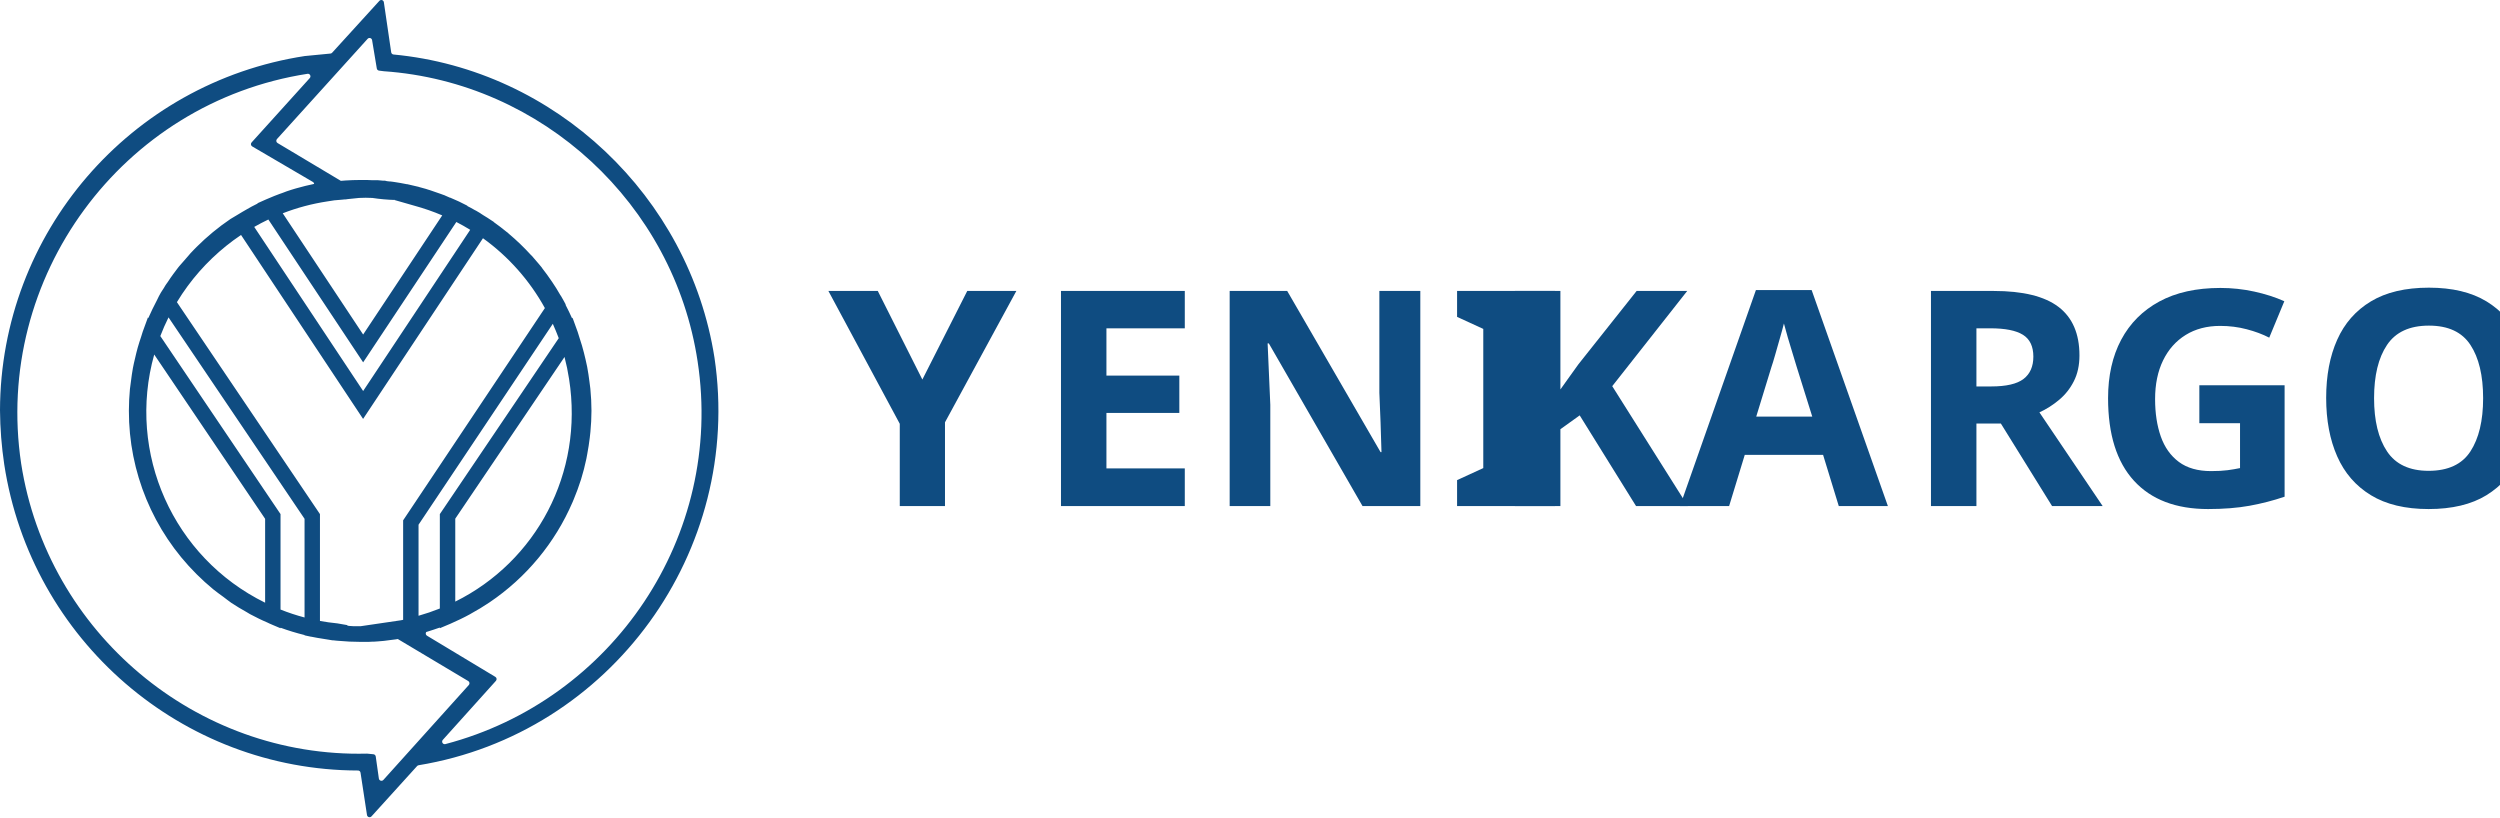
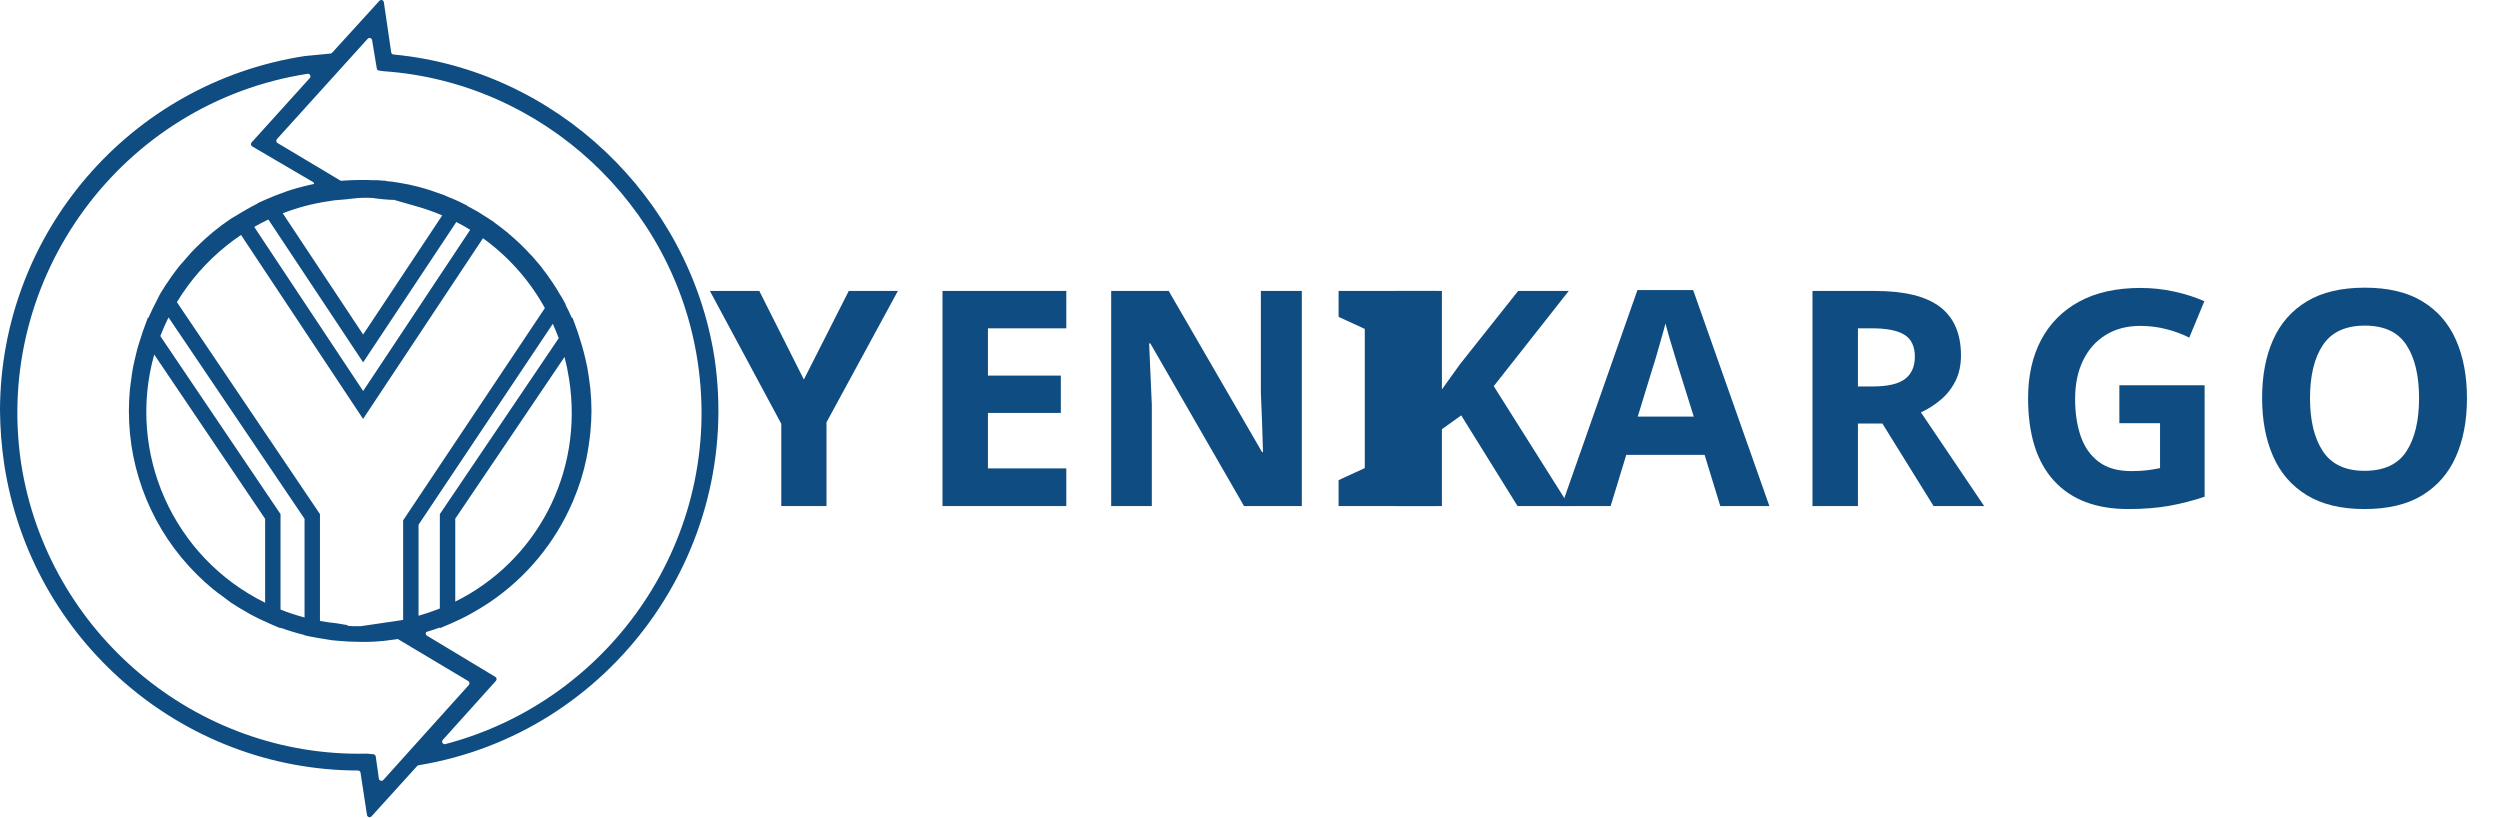
<svg xmlns="http://www.w3.org/2000/svg" viewBox="0 0 843.95 275.89">
  <defs>
    <style>.cls-1,.cls-2{fill:#0f4c81;}.cls-2{font-size:101.69px;font-family:Kanit-Bold, Kanit;font-weight:700;}.cls-3{letter-spacing:-0.02em;}.cls-4{letter-spacing:-0.04em;}.cls-5{letter-spacing:0em;}.cls-6{letter-spacing:-0.01em;}</style>
  </defs>
  <g id="Layer_2" data-name="Layer 2">
    <g id="Layer_1-2" data-name="Layer 1">
      <path class="cls-1" d="M125.4,275.6l15.41-17a.88.88,0,0,1,.5-.27c64.92-10.7,109.59-72.27,99.89-137.54C232.68,66.23,187.35,23.54,132.84,18.4a.87.87,0,0,1-.78-.74L129.58.74a.87.87,0,0,0-1.51-.45L112.12,17.8a.84.84,0,0,1-.56.28c-2.73.28-5.48.55-8.48.82H103A121.34,121.34,0,0,0,0,138.51a130.61,130.61,0,0,0,1.43,18.27C10.52,216.19,61.52,260,120.86,260.11a.85.85,0,0,1,.85.74l2.18,14.3A.88.88,0,0,0,125.4,275.6ZM124.1,13.11a.87.87,0,0,1,1.51.44l1.59,9.57a.88.88,0,0,0,.75.72l1.64.21C183,27.76,227.5,68.86,235.5,122c9,59-28.73,114.37-85.14,129.19a.87.87,0,0,1-.87-1.43l17.93-19.93a.87.87,0,0,0-.2-1.33L144.14,214.6a.86.86,0,0,1-.26-1.24c1.55-.46,3.09-1,4.6-1.51v.22l3.62-1.53c2.25-1,4.41-2,6.54-3.18l.42-.25c2.1-1.14,4.13-2.38,6.09-3.7l.13-.08a78,78,0,0,0,28-33.81c.14-.33.29-.66.42-1,.88-2.13,1.69-4.29,2.39-6.51,0-.08.05-.16.08-.25.7-2.25,1.28-4.54,1.77-6.86.12-.57.22-1.15.32-1.72.34-1.78.61-3.57.83-5.37.08-.68.16-1.36.22-2,.22-2.35.36-4.73.36-7.14s-.14-5-.38-7.47c-.07-.77-.2-1.51-.29-2.27-.22-1.7-.46-3.4-.78-5.08-.16-.85-.36-1.68-.55-2.51-.36-1.58-.76-3.14-1.21-4.69-.24-.82-.5-1.63-.77-2.44s-.42-1.45-.68-2.17l-1.74-4.8-.15.22c-.68-1.55-1.43-3.07-2.21-4.57l.07-.09-.75-1.38c-.27-.48-.53-1-.81-1.43l-.29-.42c-.86-1.5-1.77-3-2.72-4.37-.08-.12-.15-.23-.23-.33q-1.47-2.19-3.08-4.24l-.26-.39-.83-1-.29-.34c-.42-.51-.86-1-1.29-1.5l-.86-1-.34-.32a77.84,77.84,0,0,0-7.47-7.18l-.38-.36-.32-.23q-2.12-1.73-4.35-3.32l0-.06-2.18-1.43c-.42-.28-.86-.52-1.29-.79l-.82-.53-.4-.28,0,0h0c-.45-.27-.9-.54-1.36-.8h0l-.3-.14c-.48-.28-1-.54-1.45-.81l-.4-.21-.15-.07c-.21-.12-.41-.24-.63-.34l.05-.08L155,68.06l-.22-.1-.9-.4-1-.44c-.3-.13-.59-.27-.89-.39l-.11,0L150.22,66l-.22-.11-.23-.07c-.36-.15-.73-.27-1.1-.4-1.2-.45-2.42-.87-3.64-1.26l-.42-.12-.83-.27c-.72-.21-1.45-.41-2.18-.6l-.27-.09L141,63c-1.15-.3-2.31-.57-3.47-.81l-.13,0-.4-.07c-1.19-.24-2.4-.46-3.61-.64l-.87-.13-.8-.1h0l-.3,0-.84-.1L130,61l-.38,0h0l-.19,0-1.93-.17H127l-.22,0c-.18,0-.35,0-.52,0l-.51,0h-.18l-1.77-.07h-.42l-1.81,0c-1.69,0-3.37.07-5,.17l-1.22.1-.32,0L93.69,48.28a.87.87,0,0,1-.2-1.33Zm-7,197.89-3.22-.56c-2-.19-3.94-.47-5.87-.82V173.55L59.72,102c1.13-1.86,2.34-3.69,3.65-5.46a73.07,73.07,0,0,1,18-17.22l41.2,62.1,40.47-61A71.75,71.75,0,0,1,183.94,104l-47.41,71-.44.65v33.59l-.79.16-13.59,2-2.27,0c-.56-.06-1.12-.1-1.68-.11l-.4-.09A.72.72,0,0,0,117.11,211Zm-22.4-37.45-40.58-60.1c.82-2.14,1.74-4.25,2.77-6.31l45.92,68v33.31a70.63,70.63,0,0,1-8.11-2.68Zm-5.2,29.91a71.79,71.79,0,0,1-37.44-83.78l37.44,55.46ZM116.7,67.32l.62-.1,3.88-.4a39.74,39.74,0,0,1,4.5,0,62.44,62.44,0,0,0,7.43.68l-.37-.1a2,2,0,0,0,.35.06l.18.05h-.16l6.74,1.93a73.26,73.26,0,0,1,9.42,3.27l-26.7,40.22L95.45,72a71,71,0,0,1,15-4,35.84,35.84,0,0,1,4.85-.58l1.13-.11A.7.7,0,0,0,116.7,67.32Zm5.89,55,31.46-47.38q2.4,1.23,4.68,2.64L122.59,132,85.82,76.6c1.56-.89,3.15-1.73,4.77-2.5Zm26.34,50.57-.45.66v31.87a73.21,73.21,0,0,1-7.19,2.45V177.13l45.33-67.82q1.06,2.39,2,4.85Zm41.64-52.38a72.64,72.64,0,0,1,1.54,7.44c5,31.89-11.19,61.63-38.42,75.14v-28ZM127.9,262.84l-1.06-7.48a.88.88,0,0,0-.78-.74l-2.13-.21h-.09C66.2,255.81,16,213.57,7.14,156.49-2.28,93.7,41.1,34.61,103.9,24.9h0a.87.87,0,0,1,.68,1.45L84.93,48.09a.87.87,0,0,0,.2,1.33l20.49,12a.84.84,0,0,1,.42.7l-.15,0q-2.85.59-5.64,1.39l-.65.18-1.41.43c-.94.29-1.88.62-2.81,1l-1,.35c-.61.22-1.2.46-1.8.69s-1.24.51-1.86.78c-.34.14-.68.27-1,.42l-2.8,1.25.06.1-.51.25c-1,.51-2,1-3,1.61s-2.28,1.27-3.39,2L77.8,73.93l0,0a78.84,78.84,0,0,0-11.45,9.45h0l-.66.67c-.44.44-.87.89-1.36,1.42l-.64.75c-.65.71-1.28,1.44-1.9,2.18-.32.38-.65.76-1,1.14l-.32.37,0,0h0c-.1.14-.22.27-.33.41l0,0-.47.62-.43.58-.82,1.09,0,0-.25.36,0,0-.32.44,0,0-.27.38,0,0-.46.69c-.32.48-.65,1-1,1.44s-.51.84-.77,1.25l-.82,1.26,0,0c-.08.14-.17.28-.26.42h0l-.55,1a0,0,0,0,0,0,0l-.05.08L53,101.31l0,0c-1.08,2-2,4-2.94,6.07l-.13-.2L48.17,112c-.2.56-.34,1.14-.53,1.7-.41,1.21-.8,2.42-1.15,3.65s-.61,2.38-.89,3.58-.53,2.19-.73,3.3c-.28,1.48-.47,3-.66,4.47-.11.88-.26,1.75-.35,2.64-.22,2.42-.35,4.84-.35,7.29a77.6,77.6,0,0,0,22.87,55.22c1.81,1.81,3.69,3.51,5.65,5.12,1.08.89,2.23,1.68,3.34,2.5.89.66,1.75,1.36,2.66,2,1.69,1.14,3.44,2.16,5.2,3.15.4.23.77.49,1.17.7,1.91,1,3.87,2,5.85,2.83.29.12.55.28.84.4l.17.07.76.33,2.69,1.14v-.18a76.55,76.55,0,0,0,8.11,2.47v.11h.05l2.06.44.08,0,.65.12,1.41.27c1.34.25,2.69.47,4,.65l.7.12v0l.49.07v0l.26,0,1,.11.88.07c2.37.22,4.76.34,7.16.34.66,0,1.32,0,2.11,0h0v0c.65,0,1.3,0,1.94-.06h0l.32,0h.21c.46,0,.91-.05,1.43-.1s1.24-.1,2-.17l.55-.07,1.38-.18,2-.25.79-.13,23.78,14.19a.88.88,0,0,1,.2,1.33L129.41,263.3A.88.88,0,0,1,127.9,262.84Z" />
-       <text class="cls-2" transform="translate(279.65 170.83)">
+       <text class="cls-2" transform="translate(239.65 170.83)">
        <tspan class="cls-3">Y</tspan>
        <tspan x="69.36" y="0">ENI</tspan>
        <tspan class="cls-4" x="222.61" y="0">K</tspan>
        <tspan class="cls-5" x="287.49" y="0">A</tspan>
        <tspan class="cls-6" x="363.05" y="0">R</tspan>
-         <tspan x="426.1" y="0">GO</tspan>
+         <tspan x="439.1" y="0">G</tspan>
+         <tspan x="518.1" y="0">O</tspan>
      </text>
    </g>
  </g>
</svg>
